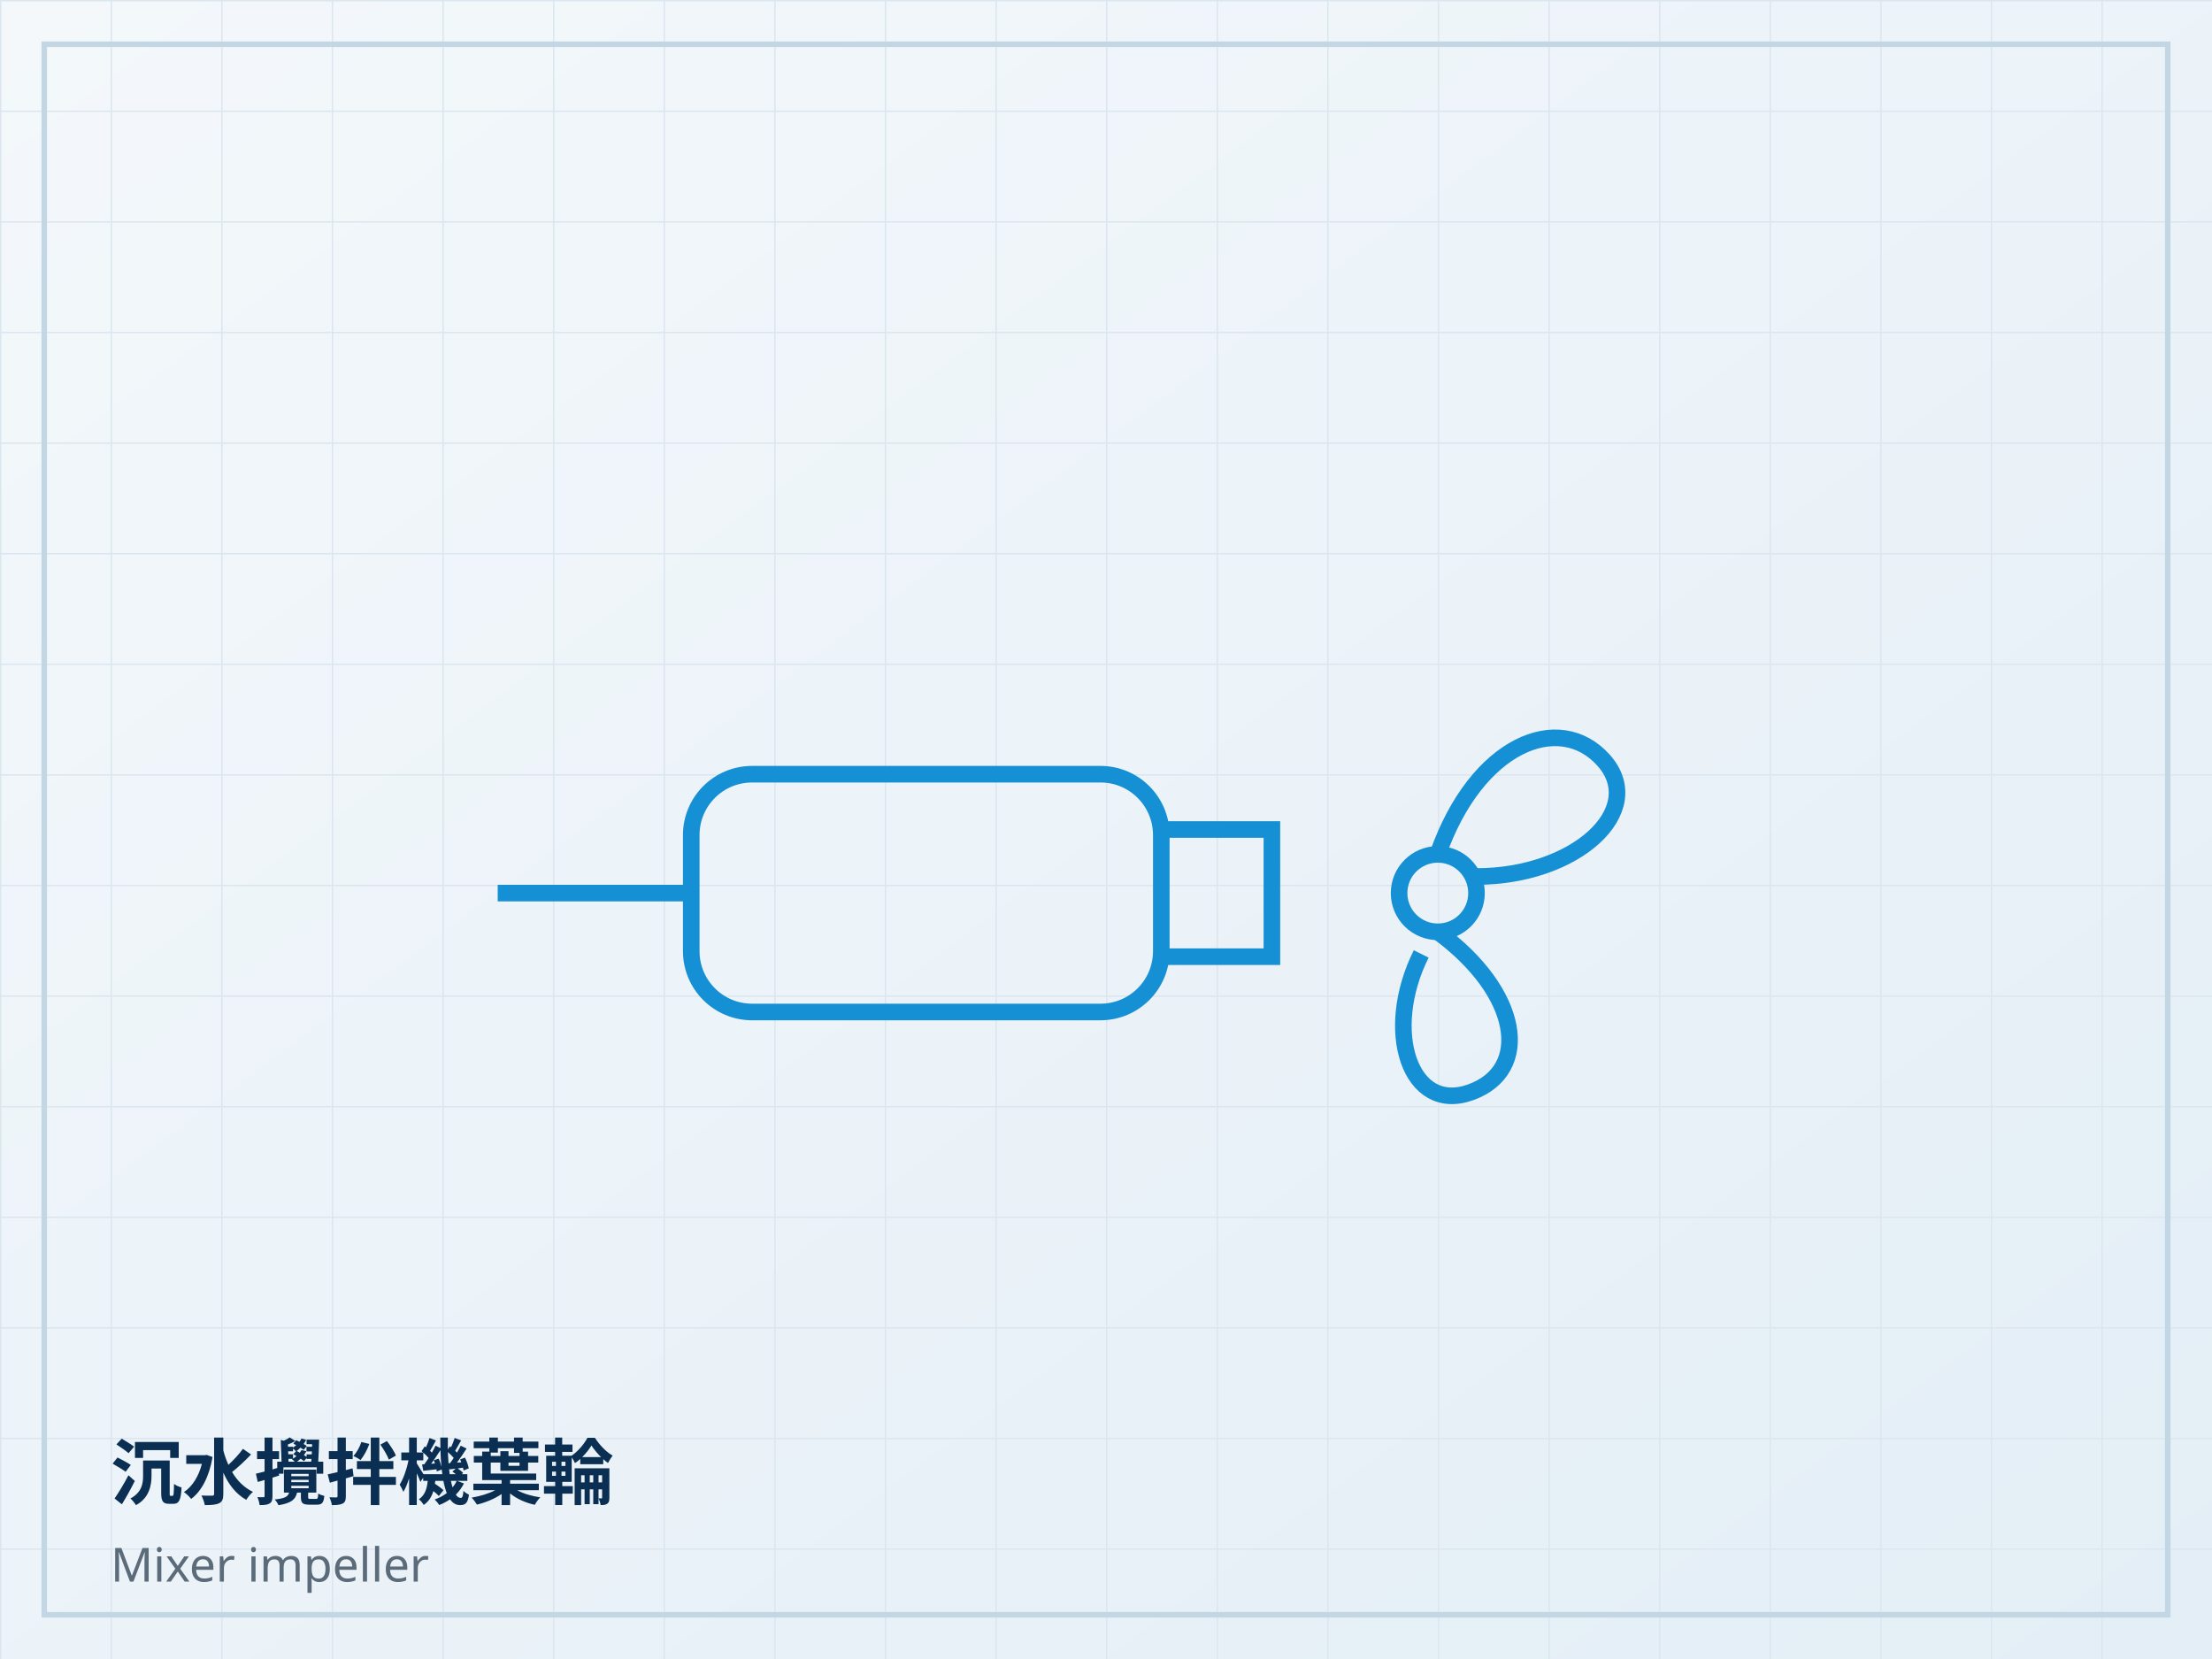
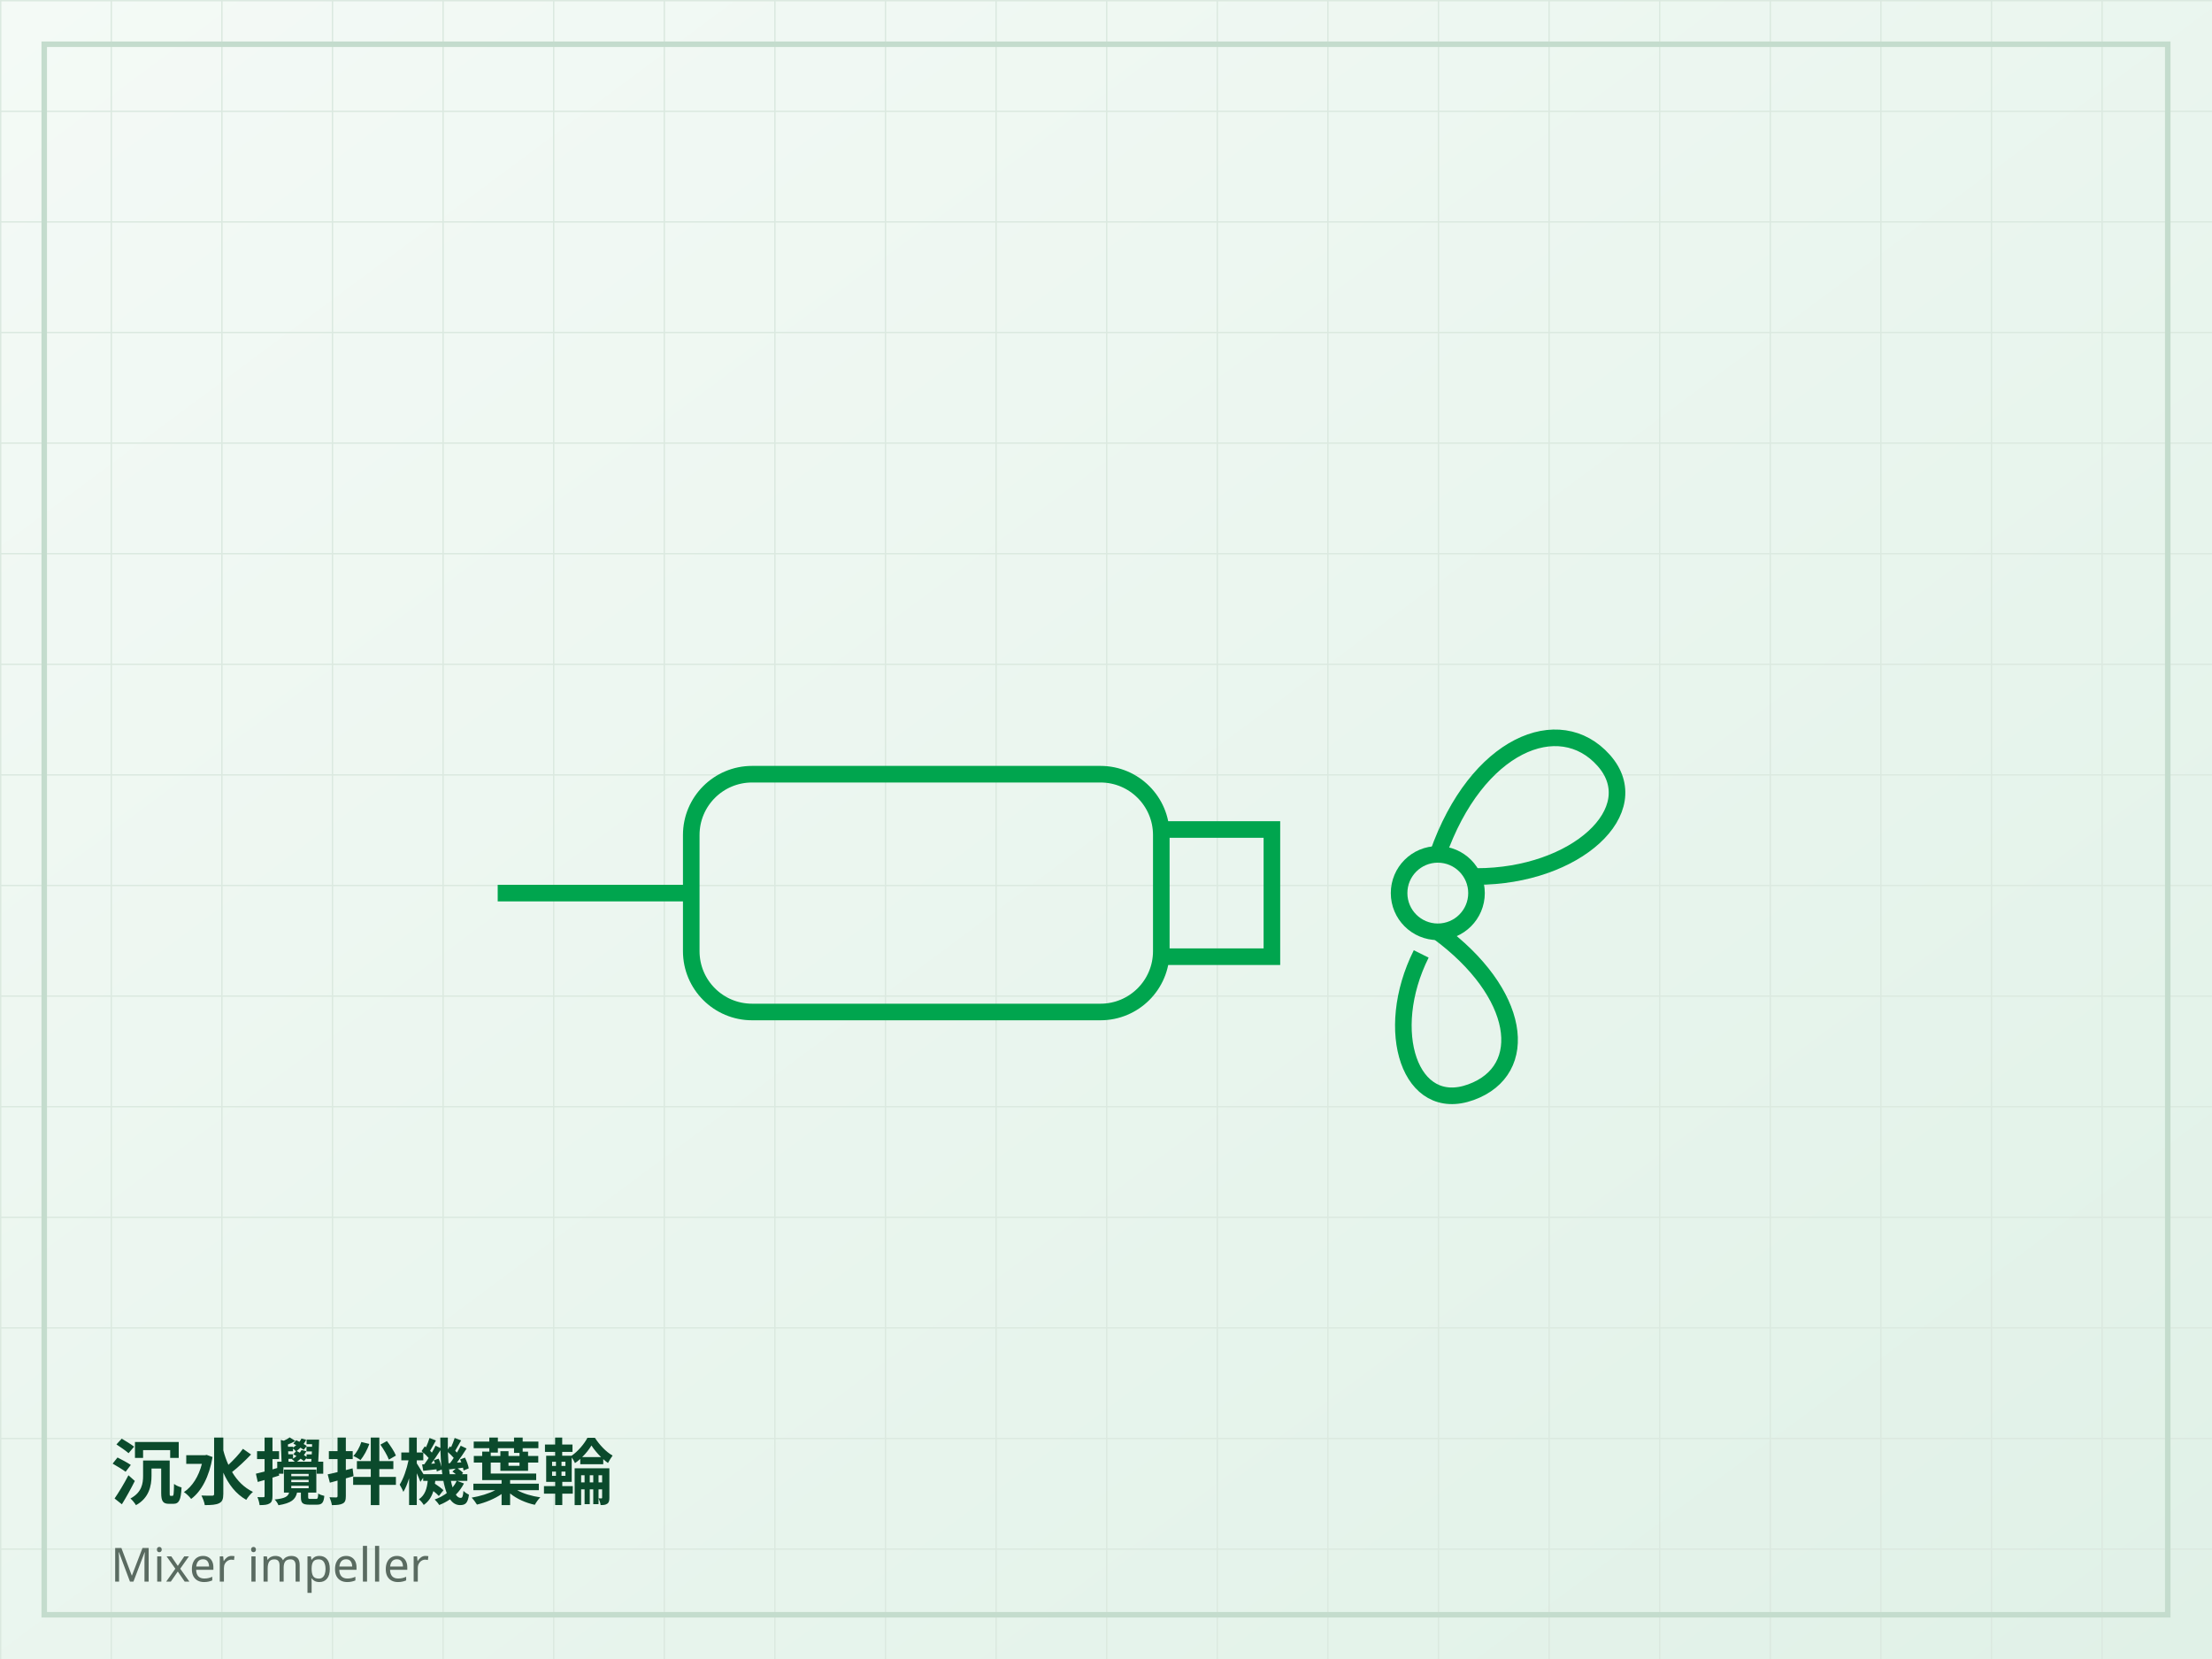
<svg xmlns="http://www.w3.org/2000/svg" viewBox="0 0 800 600" width="800" height="600" role="img" aria-label="沉水攪拌機葉輪">
  <defs>
    <pattern id="grid" width="40" height="40" patternUnits="userSpaceOnUse">
-       <path d="M40 0H0v40" fill="none" stroke="#dbe6ef" stroke-width="1" />
+       <path d="M40 0H0v40" fill="none" stroke="#dbe9e0" stroke-width="1" />
    </pattern>
    <linearGradient id="bg" x1="0" y1="0" x2="1" y2="1">
-       <stop offset="0" stop-color="#f4f8fb" />
-       <stop offset="1" stop-color="#e3eef6" />
+       <stop offset="0" stop-color="#f4faf6" />
+       <stop offset="1" stop-color="#e0f1e7" />
    </linearGradient>
  </defs>
  <rect width="800" height="600" fill="url(#bg)" />
  <rect width="800" height="600" fill="url(#grid)" />
-   <rect x="16" y="16" width="768" height="568" fill="none" stroke="#c3d6e4" stroke-width="2" />
-   <g fill="none" stroke="#1690d4" stroke-width="6">
+   <rect x="16" y="16" width="768" height="568" fill="none" stroke="#c4dccd" stroke-width="2" />
+   <g fill="none" stroke="#00a54e" stroke-width="6">
    <rect x="250" y="280" width="170" height="86" rx="22" />
    <path d="M420 300h40v46h-40M250 323H180" />
    <circle cx="520" cy="323" r="14" />
    <path d="M520 309c14-40 44-52 60-34s-10 42-46 42M520 337c30 22 34 50 12 58s-32-22-18-50" />
  </g>
-   <text x="40" y="542" font-family="Segoe UI, Noto Sans TC, sans-serif" font-size="26" font-weight="700" fill="#0a2f52">沉水攪拌機葉輪</text>
-   <text x="40" y="572" font-family="Segoe UI, sans-serif" font-size="17" fill="#5b6b7a">Mixer impeller</text>
+   <text x="40" y="542" font-family="Segoe UI, Noto Sans TC, sans-serif" font-size="26" font-weight="700" fill="#0b4a2c">沉水攪拌機葉輪</text>
+   <text x="40" y="572" font-family="Segoe UI, sans-serif" font-size="17" fill="#5a6b61">Mixer impeller</text>
</svg>
